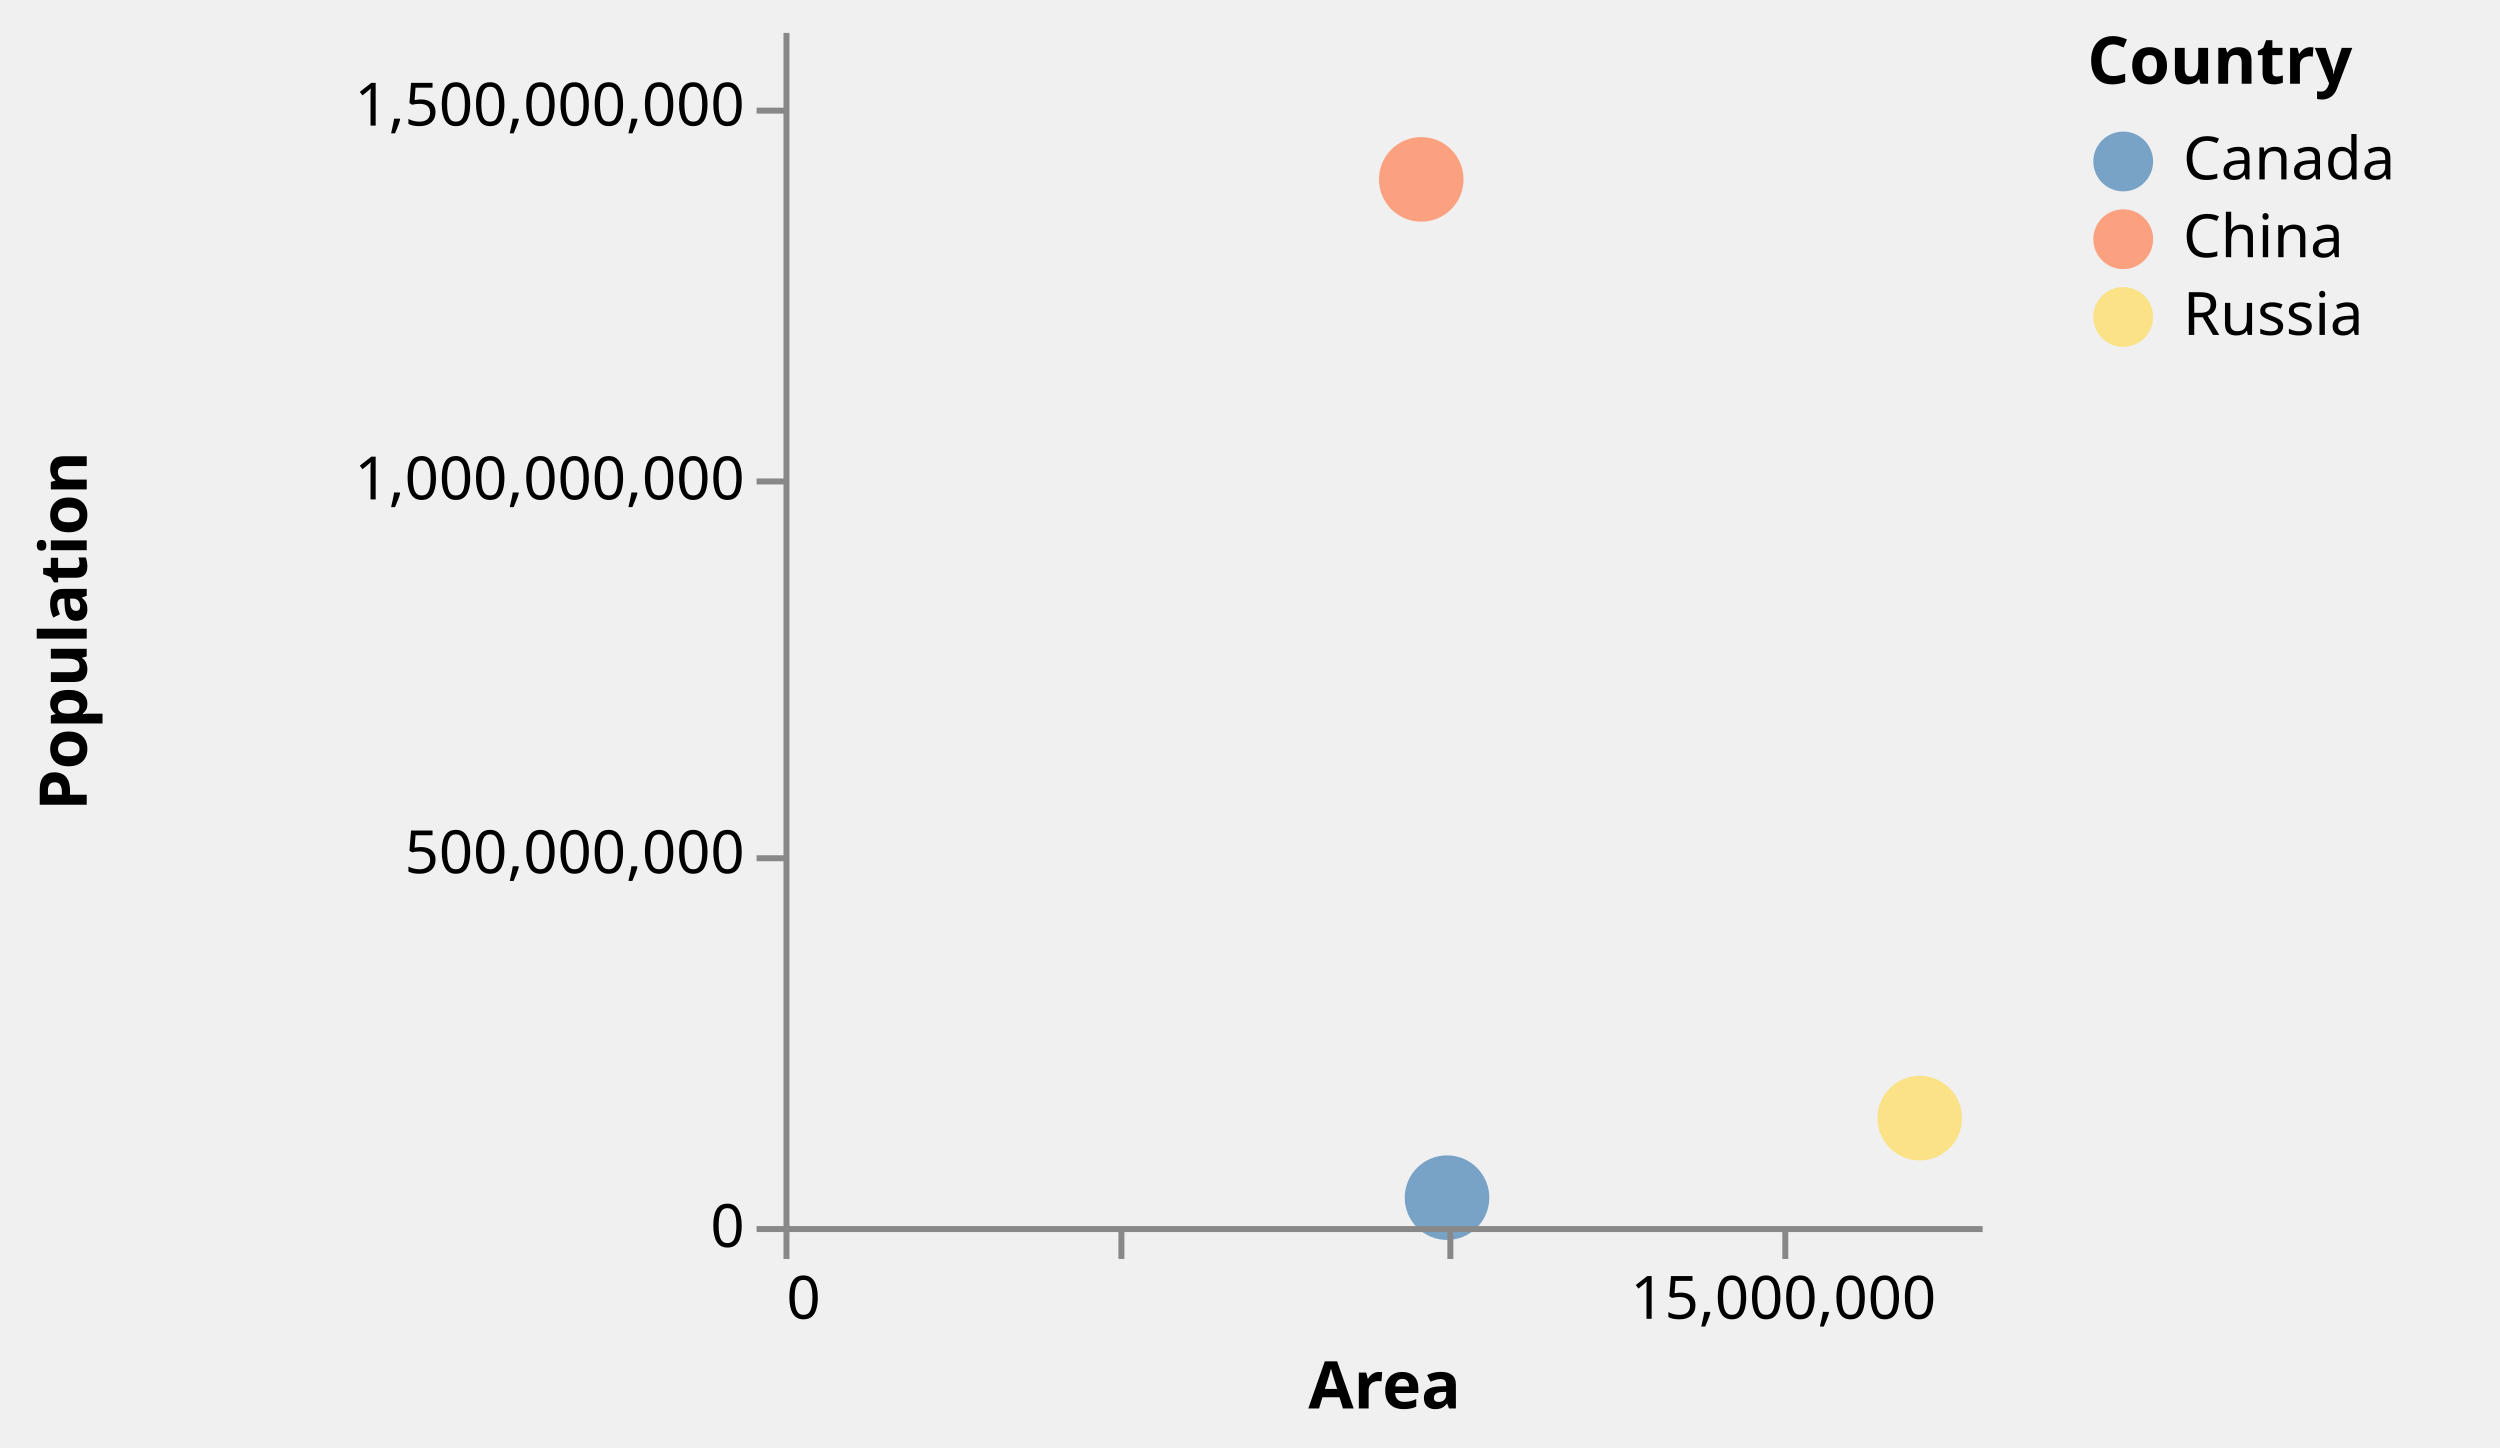
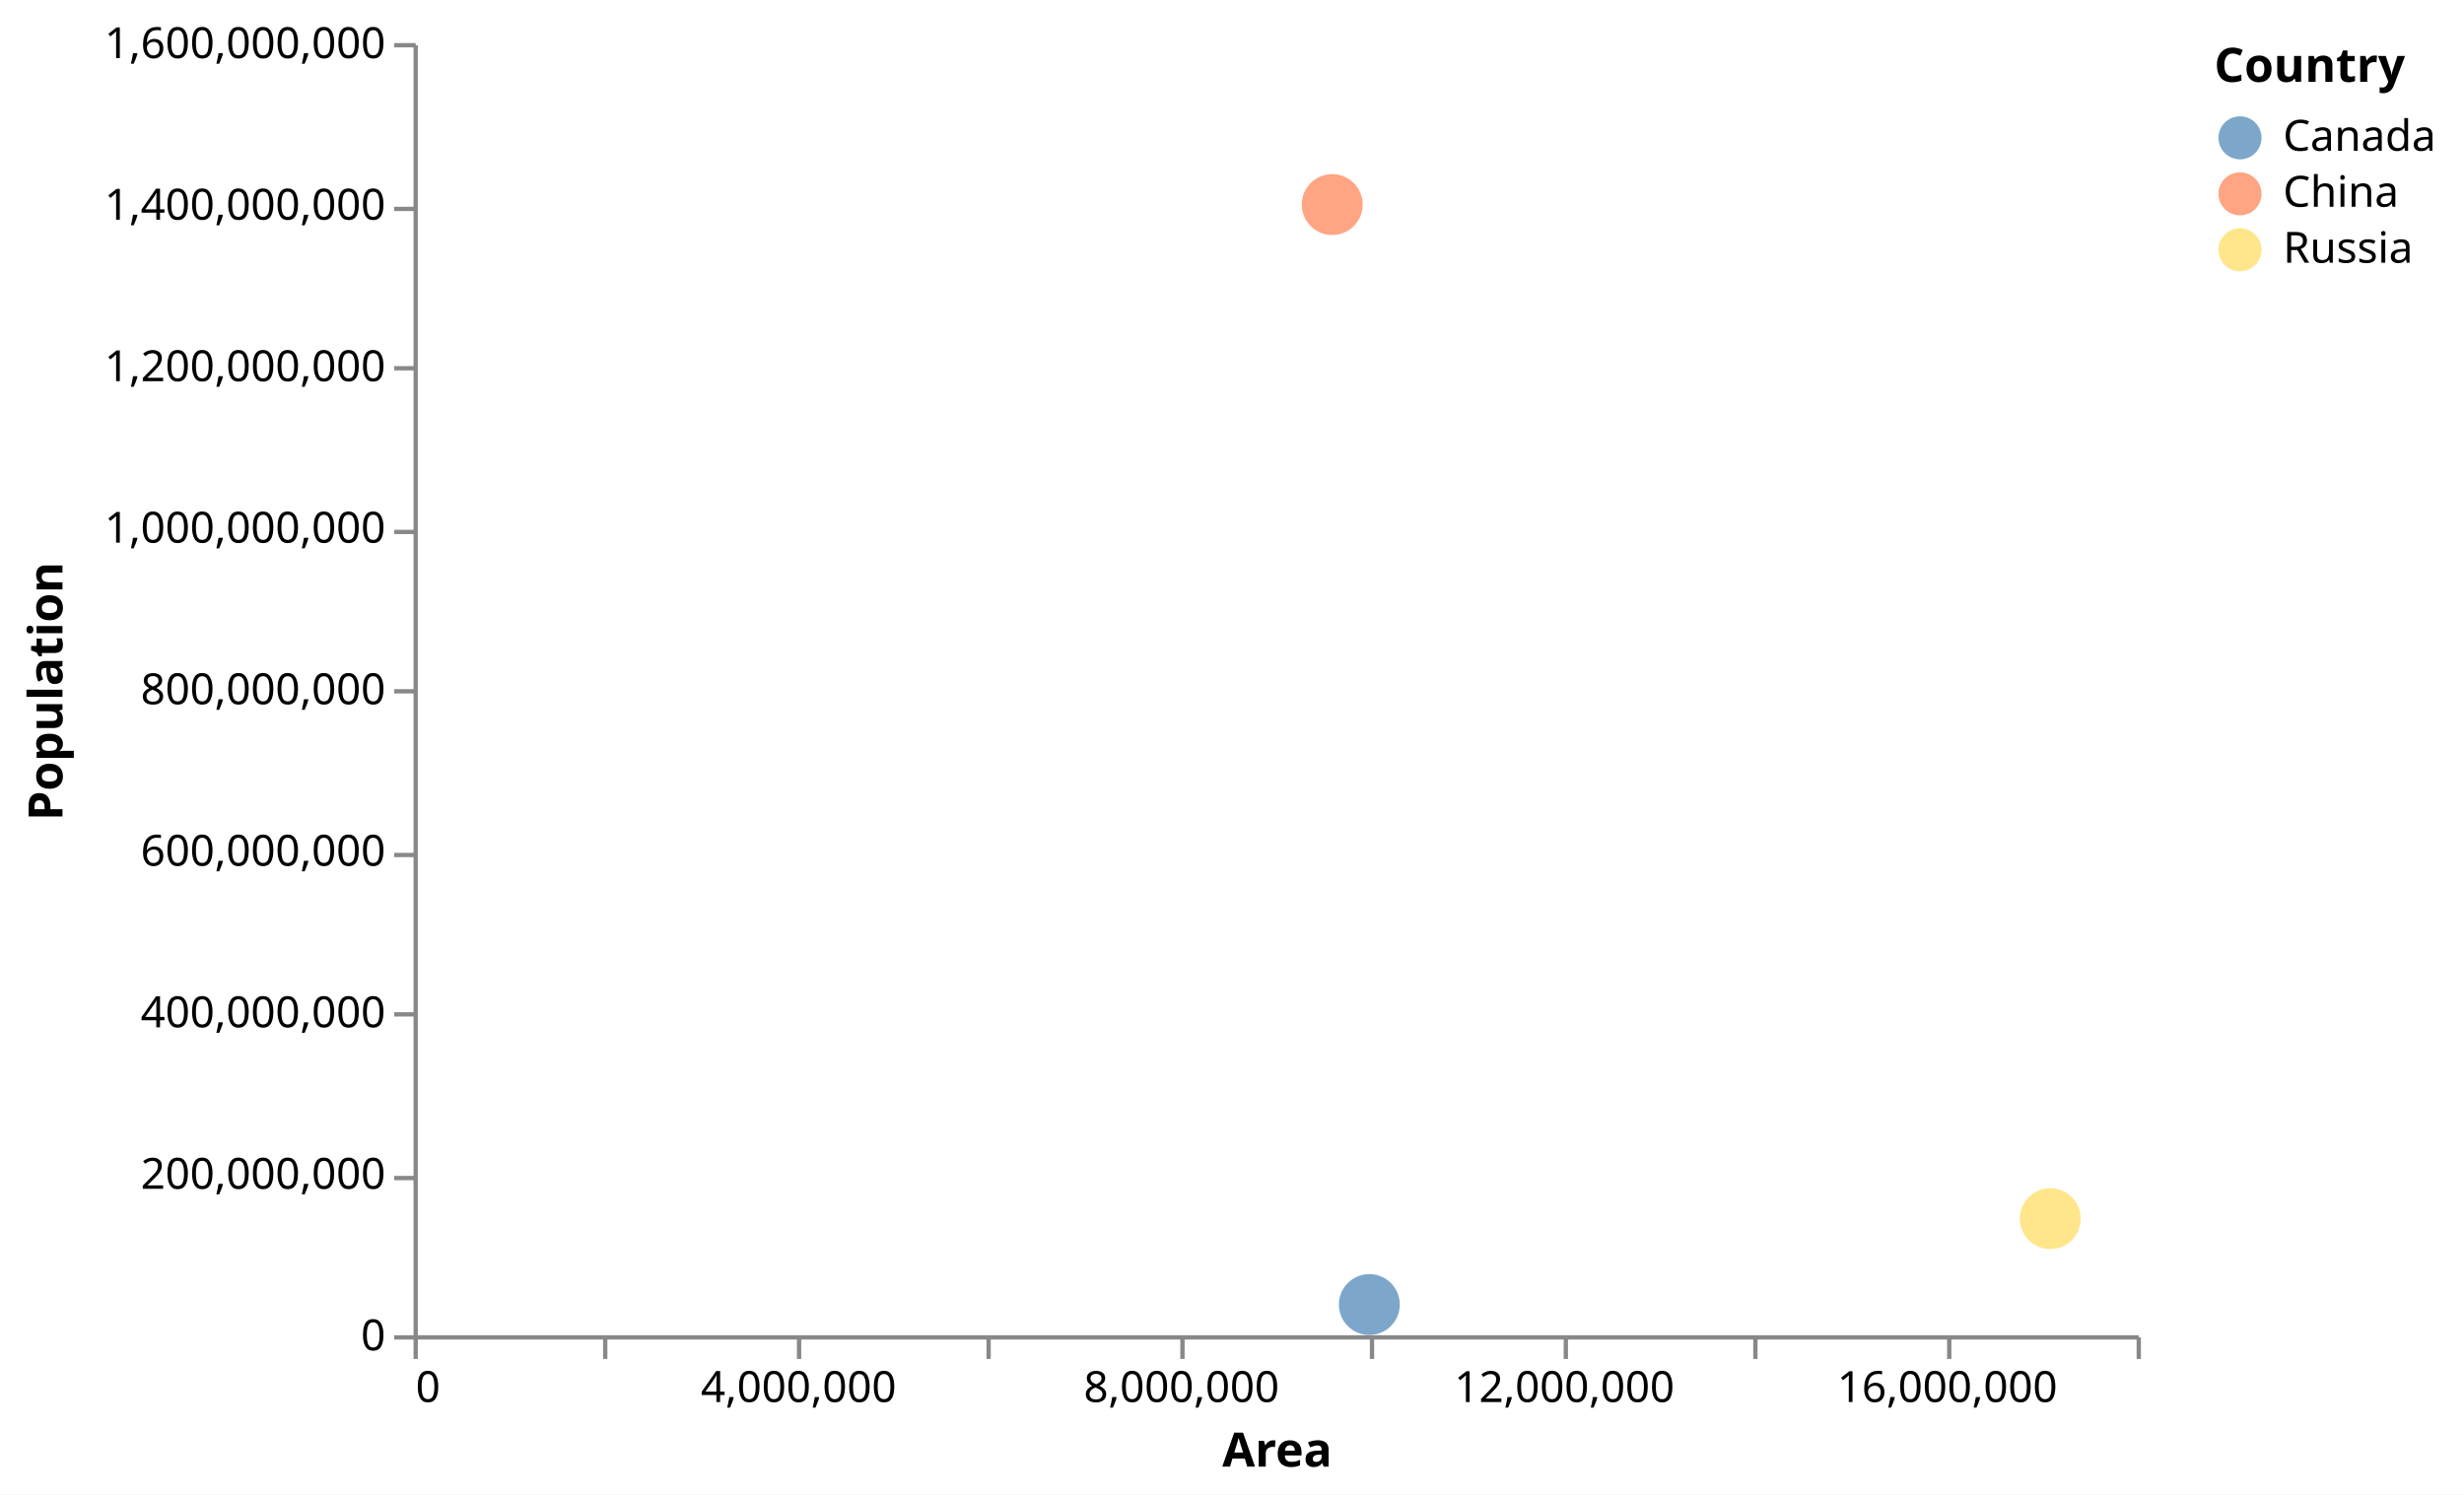
- <svg xmlns="http://www.w3.org/2000/svg" class="marks" width="418" height="242" viewBox="0 0 418 242" version="1.1">
-   <g transform="translate(131,5)">
-     <g class="mark-group role-frame root">
+ <svg xmlns="http://www.w3.org/2000/svg" version="1.1" class="marks" width="572" height="347" viewBox="0 0 572 347">
+   <rect width="572" height="347" fill="white" />
+   <g fill="none" stroke-miterlimit="10" transform="translate(96,10)">
+     <g class="mark-group role-frame root" role="graphics-object" aria-roledescription="group mark container">
      <g transform="translate(0,0)">
-         <path class="background" d="M0,0h200v200h-200Z" style="fill: none;" />
+         <path class="background" aria-hidden="true" d="M0,0h400v300h-400Z" />
        <g>
-           <g class="mark-symbol role-mark marks">
-             <path transform="translate(189.9805,181.9516)" d="M7.071,0A7.071,7.071,0,1,1,-7.071,0A7.071,7.071,0,1,1,7.071,0" style="fill: #FFDB58; stroke-width: 2; opacity: 0.7;" />
-             <path transform="translate(110.9408,195.249)" d="M7.071,0A7.071,7.071,0,1,1,-7.071,0A7.071,7.071,0,1,1,7.071,0" style="fill: steelblue; stroke-width: 2; opacity: 0.7;" />
-             <path transform="translate(106.6329,24.99375)" d="M7.071,0A7.071,7.071,0,1,1,-7.071,0A7.071,7.071,0,1,1,7.071,0" style="fill: coral; stroke-width: 2; opacity: 0.7;" />
+           <g class="mark-group role-axis" role="graphics-symbol" aria-roledescription="axis" aria-label="X-axis titled 'Area' for a linear scale with values from 0 to 18,000,000">
+             <g transform="translate(0.5,300.5)">
+               <path class="background" aria-hidden="true" d="M0,0h0v0h0Z" pointer-events="none" />
+               <g>
+                 <g class="mark-rule role-axis-tick" pointer-events="none">
+                   <line transform="translate(0,0)" x2="0" y2="5" stroke="#888" stroke-width="1" opacity="1" />
+                   <line transform="translate(44,0)" x2="0" y2="5" stroke="#888" stroke-width="1" opacity="1" />
+                   <line transform="translate(89,0)" x2="0" y2="5" stroke="#888" stroke-width="1" opacity="1" />
+                   <line transform="translate(133,0)" x2="0" y2="5" stroke="#888" stroke-width="1" opacity="1" />
+                   <line transform="translate(178,0)" x2="0" y2="5" stroke="#888" stroke-width="1" opacity="1" />
+                   <line transform="translate(222,0)" x2="0" y2="5" stroke="#888" stroke-width="1" opacity="1" />
+                   <line transform="translate(267,0)" x2="0" y2="5" stroke="#888" stroke-width="1" opacity="1" />
+                   <line transform="translate(311,0)" x2="0" y2="5" stroke="#888" stroke-width="1" opacity="1" />
+                   <line transform="translate(356,0)" x2="0" y2="5" stroke="#888" stroke-width="1" opacity="1" />
+                   <line transform="translate(400,0)" x2="0" y2="5" stroke="#888" stroke-width="1" opacity="1" />
+                 </g>
+                 <g class="mark-text role-axis-label" pointer-events="none">
+                   <text text-anchor="start" transform="translate(0,15)" font-family="sans-serif" font-size="10px" fill="#000" opacity="1">0</text>
+                   <text text-anchor="middle" transform="translate(44.44444,15)" font-family="sans-serif" font-size="10px" fill="#000" opacity="0">2,000,000</text>
+                   <text text-anchor="middle" transform="translate(88.88889,15)" font-family="sans-serif" font-size="10px" fill="#000" opacity="1">4,000,000</text>
+                   <text text-anchor="middle" transform="translate(133.3333,15)" font-family="sans-serif" font-size="10px" fill="#000" opacity="0">6,000,000</text>
+                   <text text-anchor="middle" transform="translate(177.7778,15)" font-family="sans-serif" font-size="10px" fill="#000" opacity="1">8,000,000</text>
+                   <text text-anchor="middle" transform="translate(222.2222,15)" font-family="sans-serif" font-size="10px" fill="#000" opacity="0">10,000,000</text>
+                   <text text-anchor="middle" transform="translate(266.6667,15)" font-family="sans-serif" font-size="10px" fill="#000" opacity="1">12,000,000</text>
+                   <text text-anchor="middle" transform="translate(311.1111,15)" font-family="sans-serif" font-size="10px" fill="#000" opacity="0">14,000,000</text>
+                   <text text-anchor="middle" transform="translate(355.5556,15)" font-family="sans-serif" font-size="10px" fill="#000" opacity="1">16,000,000</text>
+                   <text text-anchor="end" transform="translate(400,15)" font-family="sans-serif" font-size="10px" fill="#000" opacity="0">18,000,000</text>
+                 </g>
+                 <g class="mark-rule role-axis-domain" pointer-events="none">
+                   <line transform="translate(0,0)" x2="400" y2="0" stroke="#888" stroke-width="1" opacity="1" />
+                 </g>
+                 <g class="mark-text role-axis-title" pointer-events="none">
+                   <text text-anchor="middle" transform="translate(200,30)" font-family="sans-serif" font-size="11px" font-weight="bold" fill="#000" opacity="1">Area</text>
+                 </g>
+               </g>
+               <path class="foreground" aria-hidden="true" d="" pointer-events="none" display="none" />
+             </g>
          </g>
-           <g class="mark-group role-legend">
-             <g transform="translate(218,0)">
-               <path class="background" d="M0,0h64v53h-64Z" style="pointer-events: none; fill: none;" />
+           <g class="mark-group role-axis" role="graphics-symbol" aria-roledescription="axis" aria-label="Y-axis titled 'Population' for a linear scale with values from 0 to 1,600,000,000">
+             <g transform="translate(0.5,0.5)">
+               <path class="background" aria-hidden="true" d="M0,0h0v0h0Z" pointer-events="none" />
+               <g>
+                 <g class="mark-rule role-axis-tick" pointer-events="none">
+                   <line transform="translate(0,300)" x2="-5" y2="0" stroke="#888" stroke-width="1" opacity="1" />
+                   <line transform="translate(0,263)" x2="-5" y2="0" stroke="#888" stroke-width="1" opacity="1" />
+                   <line transform="translate(0,225)" x2="-5" y2="0" stroke="#888" stroke-width="1" opacity="1" />
+                   <line transform="translate(0,188)" x2="-5" y2="0" stroke="#888" stroke-width="1" opacity="1" />
+                   <line transform="translate(0,150)" x2="-5" y2="0" stroke="#888" stroke-width="1" opacity="1" />
+                   <line transform="translate(0,113)" x2="-5" y2="0" stroke="#888" stroke-width="1" opacity="1" />
+                   <line transform="translate(0,75)" x2="-5" y2="0" stroke="#888" stroke-width="1" opacity="1" />
+                   <line transform="translate(0,38)" x2="-5" y2="0" stroke="#888" stroke-width="1" opacity="1" />
+                   <line transform="translate(0,0)" x2="-5" y2="0" stroke="#888" stroke-width="1" opacity="1" />
+                 </g>
+                 <g class="mark-text role-axis-label" pointer-events="none">
+                   <text text-anchor="end" transform="translate(-7,303)" font-family="sans-serif" font-size="10px" fill="#000" opacity="1">0</text>
+                   <text text-anchor="end" transform="translate(-7,265.5)" font-family="sans-serif" font-size="10px" fill="#000" opacity="1">200,000,000</text>
+                   <text text-anchor="end" transform="translate(-7,228)" font-family="sans-serif" font-size="10px" fill="#000" opacity="1">400,000,000</text>
+                   <text text-anchor="end" transform="translate(-7,190.5)" font-family="sans-serif" font-size="10px" fill="#000" opacity="1">600,000,000</text>
+                   <text text-anchor="end" transform="translate(-7,153)" font-family="sans-serif" font-size="10px" fill="#000" opacity="1">800,000,000</text>
+                   <text text-anchor="end" transform="translate(-7,115.5)" font-family="sans-serif" font-size="10px" fill="#000" opacity="1">1,000,000,000</text>
+                   <text text-anchor="end" transform="translate(-7,78)" font-family="sans-serif" font-size="10px" fill="#000" opacity="1">1,200,000,000</text>
+                   <text text-anchor="end" transform="translate(-7,40.5)" font-family="sans-serif" font-size="10px" fill="#000" opacity="1">1,400,000,000</text>
+                   <text text-anchor="end" transform="translate(-7,3)" font-family="sans-serif" font-size="10px" fill="#000" opacity="1">1,600,000,000</text>
+                 </g>
+                 <g class="mark-rule role-axis-domain" pointer-events="none">
+                   <line transform="translate(0,300)" x2="0" y2="-300" stroke="#888" stroke-width="1" opacity="1" />
+                 </g>
+                 <g class="mark-text role-axis-title" pointer-events="none">
+                   <text text-anchor="middle" transform="translate(-80,150) rotate(-90) translate(0,-2)" font-family="sans-serif" font-size="11px" font-weight="bold" fill="#000" opacity="1">Population</text>
+                 </g>
+               </g>
+               <path class="foreground" aria-hidden="true" d="" pointer-events="none" display="none" />
+             </g>
+           </g>
+           <g class="mark-symbol role-mark marks" role="graphics-object" aria-roledescription="symbol mark container">
+             <path aria-label="Country: Russia; Area: 17098246; Population: 144386830" role="graphics-symbol" aria-roledescription="circle" transform="translate(379.961,272.9275)" d="M7.071,0A7.071,7.071,0,1,1,-7.071,0A7.071,7.071,0,1,1,7.071,0" fill="#FFDB58" stroke-width="2" opacity="0.7" />
+             <path aria-label="Country: Canada; Area: 9984670; Population: 38008005" role="graphics-symbol" aria-roledescription="circle" transform="translate(221.8816,292.8735)" d="M7.071,0A7.071,7.071,0,1,1,-7.071,0A7.071,7.071,0,1,1,7.071,0" fill="steelblue" stroke-width="2" opacity="0.7" />
+             <path aria-label="Country: China; Area: 9596961; Population: 1400050000" role="graphics-symbol" aria-roledescription="circle" transform="translate(213.2658,37.49062)" d="M7.071,0A7.071,7.071,0,1,1,-7.071,0A7.071,7.071,0,1,1,7.071,0" fill="coral" stroke-width="2" opacity="0.7" />
+           </g>
+           <g class="mark-group role-legend" role="graphics-symbol" aria-roledescription="legend" aria-label="Symbol legend titled 'Country' for fill color with 3 values: Canada, China, Russia">
+             <g transform="translate(418,0)">
+               <path class="background" aria-hidden="true" d="M0,0h53v53h-53Z" pointer-events="none" />
              <g>
                <g class="mark-group role-legend-entry">
                  <g transform="translate(0,16)">
-                     <path class="background" d="M0,0h0v0h0Z" style="pointer-events: none; fill: none;" />
+                     <path class="background" aria-hidden="true" d="M0,0h0v0h0Z" pointer-events="none" />
                    <g>
-                       <g class="mark-group role-scope">
+                       <g class="mark-group role-scope" role="graphics-object" aria-roledescription="group mark container">
                        <g transform="translate(0,0)">
-                           <path class="background" d="M0,0h64v11h-64Z" style="pointer-events: none; fill: none; opacity: 1;" />
+                           <path class="background" aria-hidden="true" d="M0,0h53v11h-53Z" pointer-events="none" opacity="1" />
                          <g>
-                             <g class="mark-symbol role-legend-symbol" style="pointer-events: none;">
-                               <path transform="translate(6,6)" d="M5,0A5,5,0,1,1,-5,0A5,5,0,1,1,5,0" style="fill: steelblue; stroke-width: 1.5; opacity: 0.7;" />
+                             <g class="mark-symbol role-legend-symbol" pointer-events="none">
+                               <path transform="translate(6,6)" d="M5,0A5,5,0,1,1,-5,0A5,5,0,1,1,5,0" fill="steelblue" stroke-width="1.5" opacity="0.7" />
                            </g>
-                             <g class="mark-text role-legend-label" style="pointer-events: none;">
-                               <text text-anchor="start" transform="translate(16,9)" style="font-family: sans-serif; font-size: 10px; fill: #000; opacity: 1;">Canada</text>
+                             <g class="mark-text role-legend-label" pointer-events="none">
+                               <text text-anchor="start" transform="translate(16,9)" font-family="sans-serif" font-size="10px" fill="#000" opacity="1">Canada</text>
                            </g>
                          </g>
+                           <path class="foreground" aria-hidden="true" d="" pointer-events="none" display="none" />
                        </g>
                        <g transform="translate(0,13)">
-                           <path class="background" d="M0,0h64v11h-64Z" style="pointer-events: none; fill: none; opacity: 1;" />
+                           <path class="background" aria-hidden="true" d="M0,0h53v11h-53Z" pointer-events="none" opacity="1" />
                          <g>
-                             <g class="mark-symbol role-legend-symbol" style="pointer-events: none;">
-                               <path transform="translate(6,6)" d="M5,0A5,5,0,1,1,-5,0A5,5,0,1,1,5,0" style="fill: coral; stroke-width: 1.5; opacity: 0.7;" />
+                             <g class="mark-symbol role-legend-symbol" pointer-events="none">
+                               <path transform="translate(6,6)" d="M5,0A5,5,0,1,1,-5,0A5,5,0,1,1,5,0" fill="coral" stroke-width="1.5" opacity="0.7" />
                            </g>
-                             <g class="mark-text role-legend-label" style="pointer-events: none;">
-                               <text text-anchor="start" transform="translate(16,9)" style="font-family: sans-serif; font-size: 10px; fill: #000; opacity: 1;">China</text>
+                             <g class="mark-text role-legend-label" pointer-events="none">
+                               <text text-anchor="start" transform="translate(16,9)" font-family="sans-serif" font-size="10px" fill="#000" opacity="1">China</text>
                            </g>
                          </g>
+                           <path class="foreground" aria-hidden="true" d="" pointer-events="none" display="none" />
                        </g>
                        <g transform="translate(0,26)">
-                           <path class="background" d="M0,0h64v11h-64Z" style="pointer-events: none; fill: none; opacity: 1;" />
+                           <path class="background" aria-hidden="true" d="M0,0h53v11h-53Z" pointer-events="none" opacity="1" />
                          <g>
-                             <g class="mark-symbol role-legend-symbol" style="pointer-events: none;">
-                               <path transform="translate(6,6)" d="M5,0A5,5,0,1,1,-5,0A5,5,0,1,1,5,0" style="fill: #FFDB58; stroke-width: 1.5; opacity: 0.7;" />
+                             <g class="mark-symbol role-legend-symbol" pointer-events="none">
+                               <path transform="translate(6,6)" d="M5,0A5,5,0,1,1,-5,0A5,5,0,1,1,5,0" fill="#FFDB58" stroke-width="1.5" opacity="0.7" />
                            </g>
-                             <g class="mark-text role-legend-label" style="pointer-events: none;">
-                               <text text-anchor="start" transform="translate(16,9)" style="font-family: sans-serif; font-size: 10px; fill: #000; opacity: 1;">Russia</text>
+                             <g class="mark-text role-legend-label" pointer-events="none">
+                               <text text-anchor="start" transform="translate(16,9)" font-family="sans-serif" font-size="10px" fill="#000" opacity="1">Russia</text>
                            </g>
                          </g>
+                           <path class="foreground" aria-hidden="true" d="" pointer-events="none" display="none" />
                        </g>
                      </g>
                    </g>
+                     <path class="foreground" aria-hidden="true" d="" pointer-events="none" display="none" />
                  </g>
                </g>
-                 <g class="mark-text role-legend-title" style="pointer-events: none;">
-                   <text text-anchor="start" transform="translate(0,9)" style="font-family: sans-serif; font-size: 11px; font-weight: bold; fill: #000; opacity: 1;">Country</text>
+                 <g class="mark-text role-legend-title" pointer-events="none">
+                   <text text-anchor="start" transform="translate(0,9)" font-family="sans-serif" font-size="11px" font-weight="bold" fill="#000" opacity="1">Country</text>
                </g>
              </g>
-             </g>
-           </g>
-           <g class="mark-group role-axis">
-             <g transform="translate(0.5,200.5)">
-               <path class="background" d="M0,0h0v0h0Z" style="pointer-events: none; fill: none;" />
-               <g>
-                 <g class="mark-rule role-axis-tick" style="pointer-events: none;">
-                   <line transform="translate(0,0)" x2="0" y2="5" style="fill: none; stroke: #888; stroke-width: 1; opacity: 1;" />
-                   <line transform="translate(56,0)" x2="0" y2="5" style="fill: none; stroke: #888; stroke-width: 1; opacity: 1;" />
-                   <line transform="translate(111,0)" x2="0" y2="5" style="fill: none; stroke: #888; stroke-width: 1; opacity: 1;" />
-                   <line transform="translate(167,0)" x2="0" y2="5" style="fill: none; stroke: #888; stroke-width: 1; opacity: 1;" />
-                 </g>
-                 <g class="mark-text role-axis-label" style="pointer-events: none;">
-                   <text text-anchor="start" transform="translate(0,15)" style="font-family: sans-serif; font-size: 10px; fill: #000; opacity: 1;">0</text>
-                   <text text-anchor="middle" transform="translate(55.55556,15)" style="font-family: sans-serif; font-size: 10px; fill: #000; opacity: 0;">5,000,000</text>
-                   <text text-anchor="middle" transform="translate(111.1111,15)" style="font-family: sans-serif; font-size: 10px; fill: #000; opacity: 0;">10,000,000</text>
-                   <text text-anchor="middle" transform="translate(166.6667,15)" style="font-family: sans-serif; font-size: 10px; fill: #000; opacity: 1;">15,000,000</text>
-                 </g>
-                 <g class="mark-rule role-axis-domain" style="pointer-events: none;">
-                   <line transform="translate(0,0)" x2="200" y2="0" style="fill: none; stroke: #888; stroke-width: 1; opacity: 1;" />
-                 </g>
-                 <g class="mark-text role-axis-title" style="pointer-events: none;">
-                   <text text-anchor="middle" transform="translate(100,30)" style="font-family: sans-serif; font-size: 11px; font-weight: bold; fill: #000; opacity: 1;">Area</text>
-                 </g>
-               </g>
-             </g>
-           </g>
-           <g class="mark-group role-axis">
-             <g transform="translate(0.5,0.5)">
-               <path class="background" d="M0,0h0v0h0Z" style="pointer-events: none; fill: none;" />
-               <g>
-                 <g class="mark-rule role-axis-tick" style="pointer-events: none;">
-                   <line transform="translate(0,200)" x2="-5" y2="0" style="fill: none; stroke: #888; stroke-width: 1; opacity: 1;" />
-                   <line transform="translate(0,138)" x2="-5" y2="0" style="fill: none; stroke: #888; stroke-width: 1; opacity: 1;" />
-                   <line transform="translate(0,75)" x2="-5" y2="0" style="fill: none; stroke: #888; stroke-width: 1; opacity: 1;" />
-                   <line transform="translate(0,13)" x2="-5" y2="0" style="fill: none; stroke: #888; stroke-width: 1; opacity: 1;" />
-                 </g>
-                 <g class="mark-text role-axis-label" style="pointer-events: none;">
-                   <text text-anchor="end" transform="translate(-7,203)" style="font-family: sans-serif; font-size: 10px; fill: #000; opacity: 1;">0</text>
-                   <text text-anchor="end" transform="translate(-7,140.5)" style="font-family: sans-serif; font-size: 10px; fill: #000; opacity: 1;">500,000,000</text>
-                   <text text-anchor="end" transform="translate(-7,78)" style="font-family: sans-serif; font-size: 10px; fill: #000; opacity: 1;">1,000,000,000</text>
-                   <text text-anchor="end" transform="translate(-7,15.5)" style="font-family: sans-serif; font-size: 10px; fill: #000; opacity: 1;">1,500,000,000</text>
-                 </g>
-                 <g class="mark-rule role-axis-domain" style="pointer-events: none;">
-                   <line transform="translate(0,200)" x2="0" y2="-200" style="fill: none; stroke: #888; stroke-width: 1; opacity: 1;" />
-                 </g>
-                 <g class="mark-text role-axis-title" style="pointer-events: none;">
-                   <text text-anchor="middle" transform="translate(-115,100) rotate(-90) translate(0,-2)" style="font-family: sans-serif; font-size: 11px; font-weight: bold; fill: #000; opacity: 1;">Population</text>
-                 </g>
-               </g>
+               <path class="foreground" aria-hidden="true" d="" pointer-events="none" display="none" />
            </g>
          </g>
        </g>
+         <path class="foreground" aria-hidden="true" d="" display="none" />
      </g>
    </g>
  </g>
</svg>
